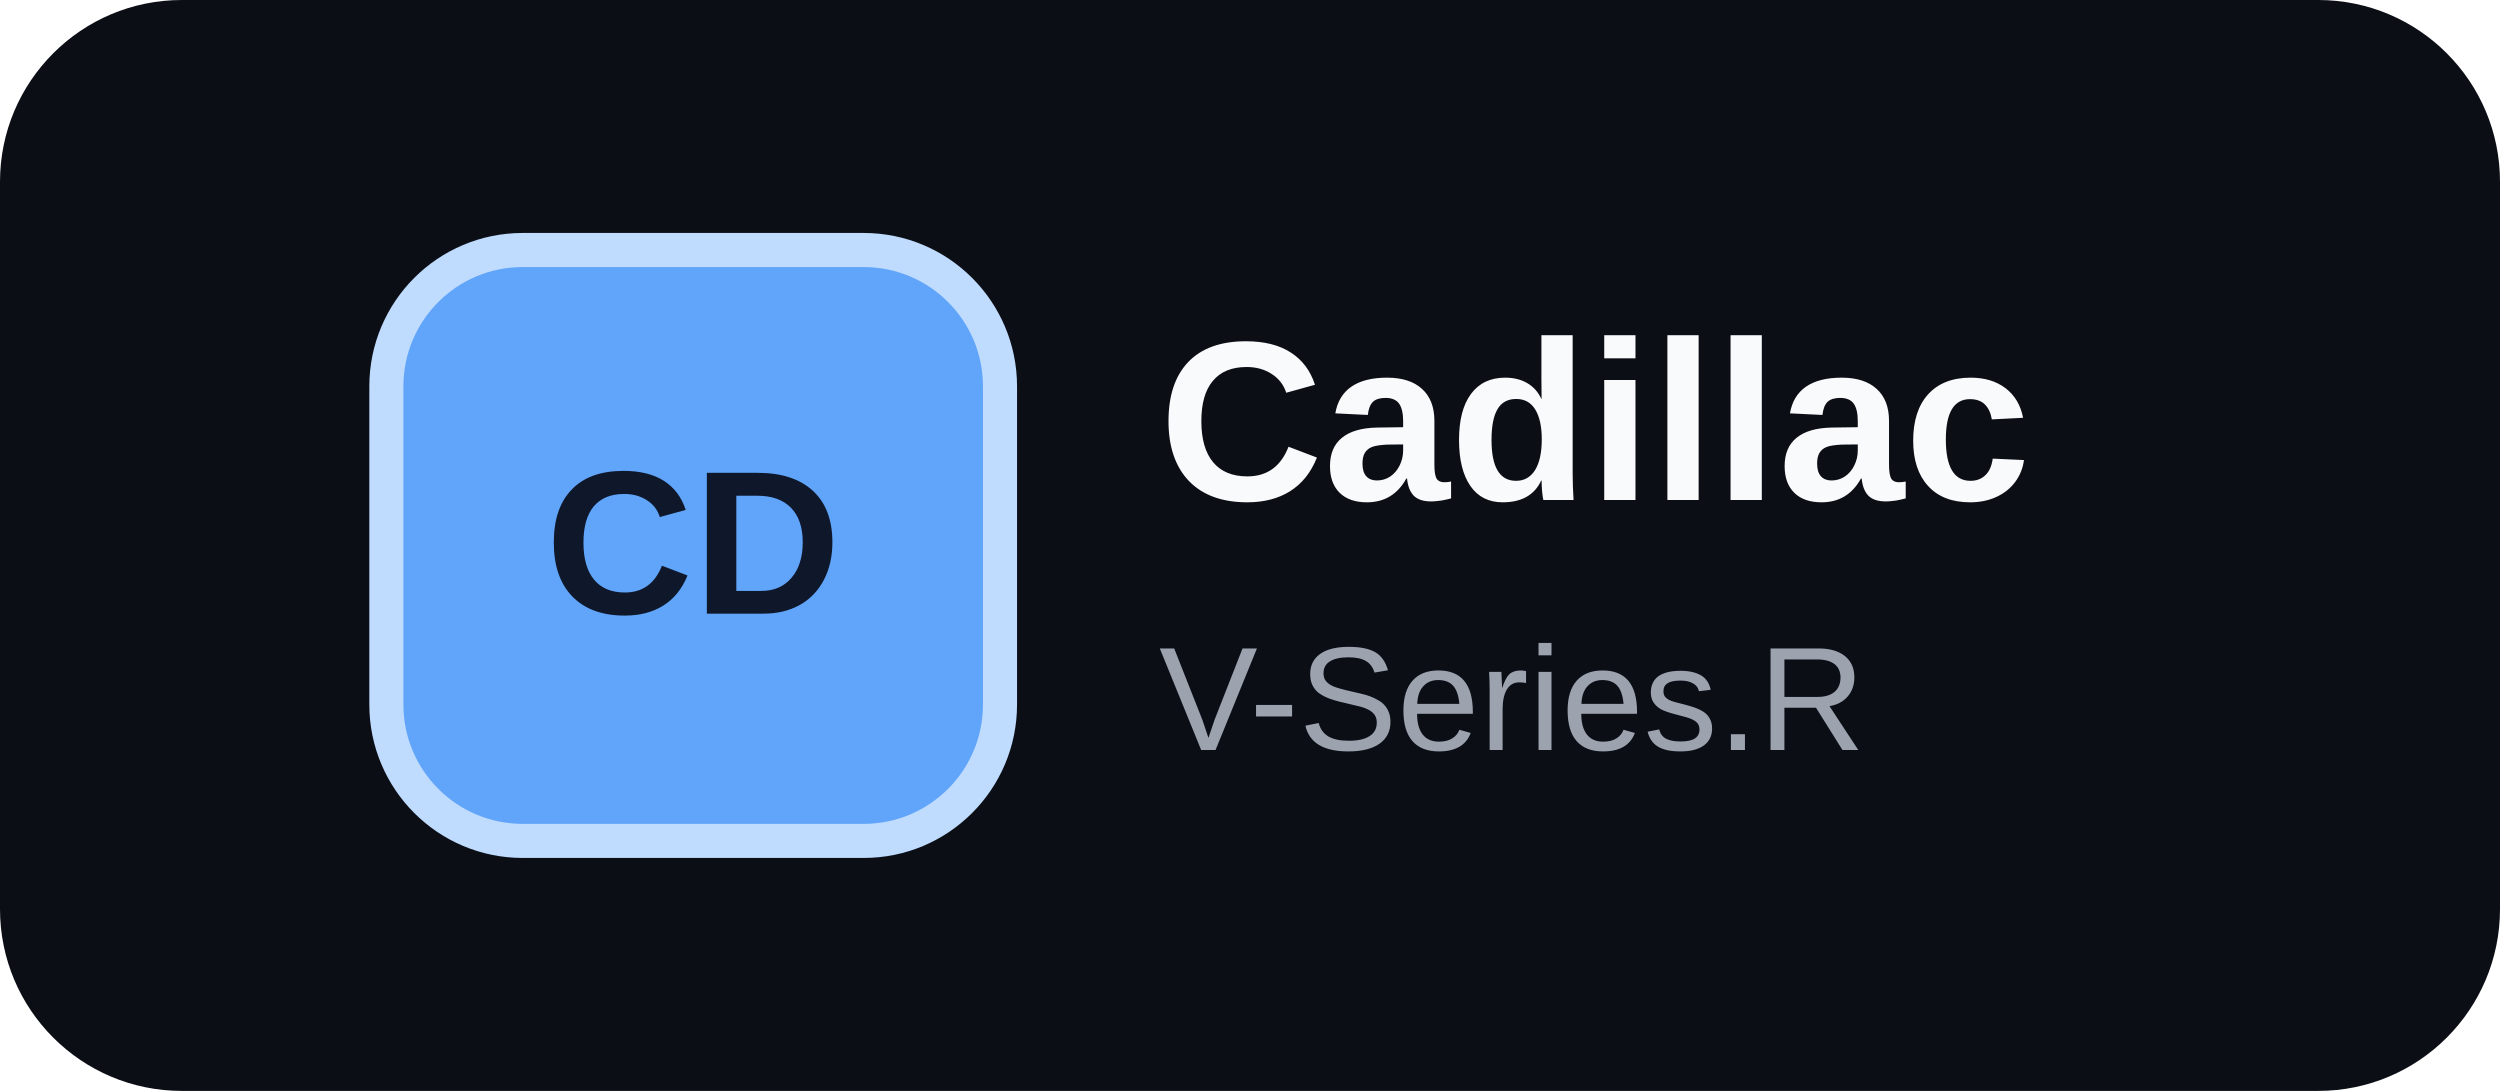
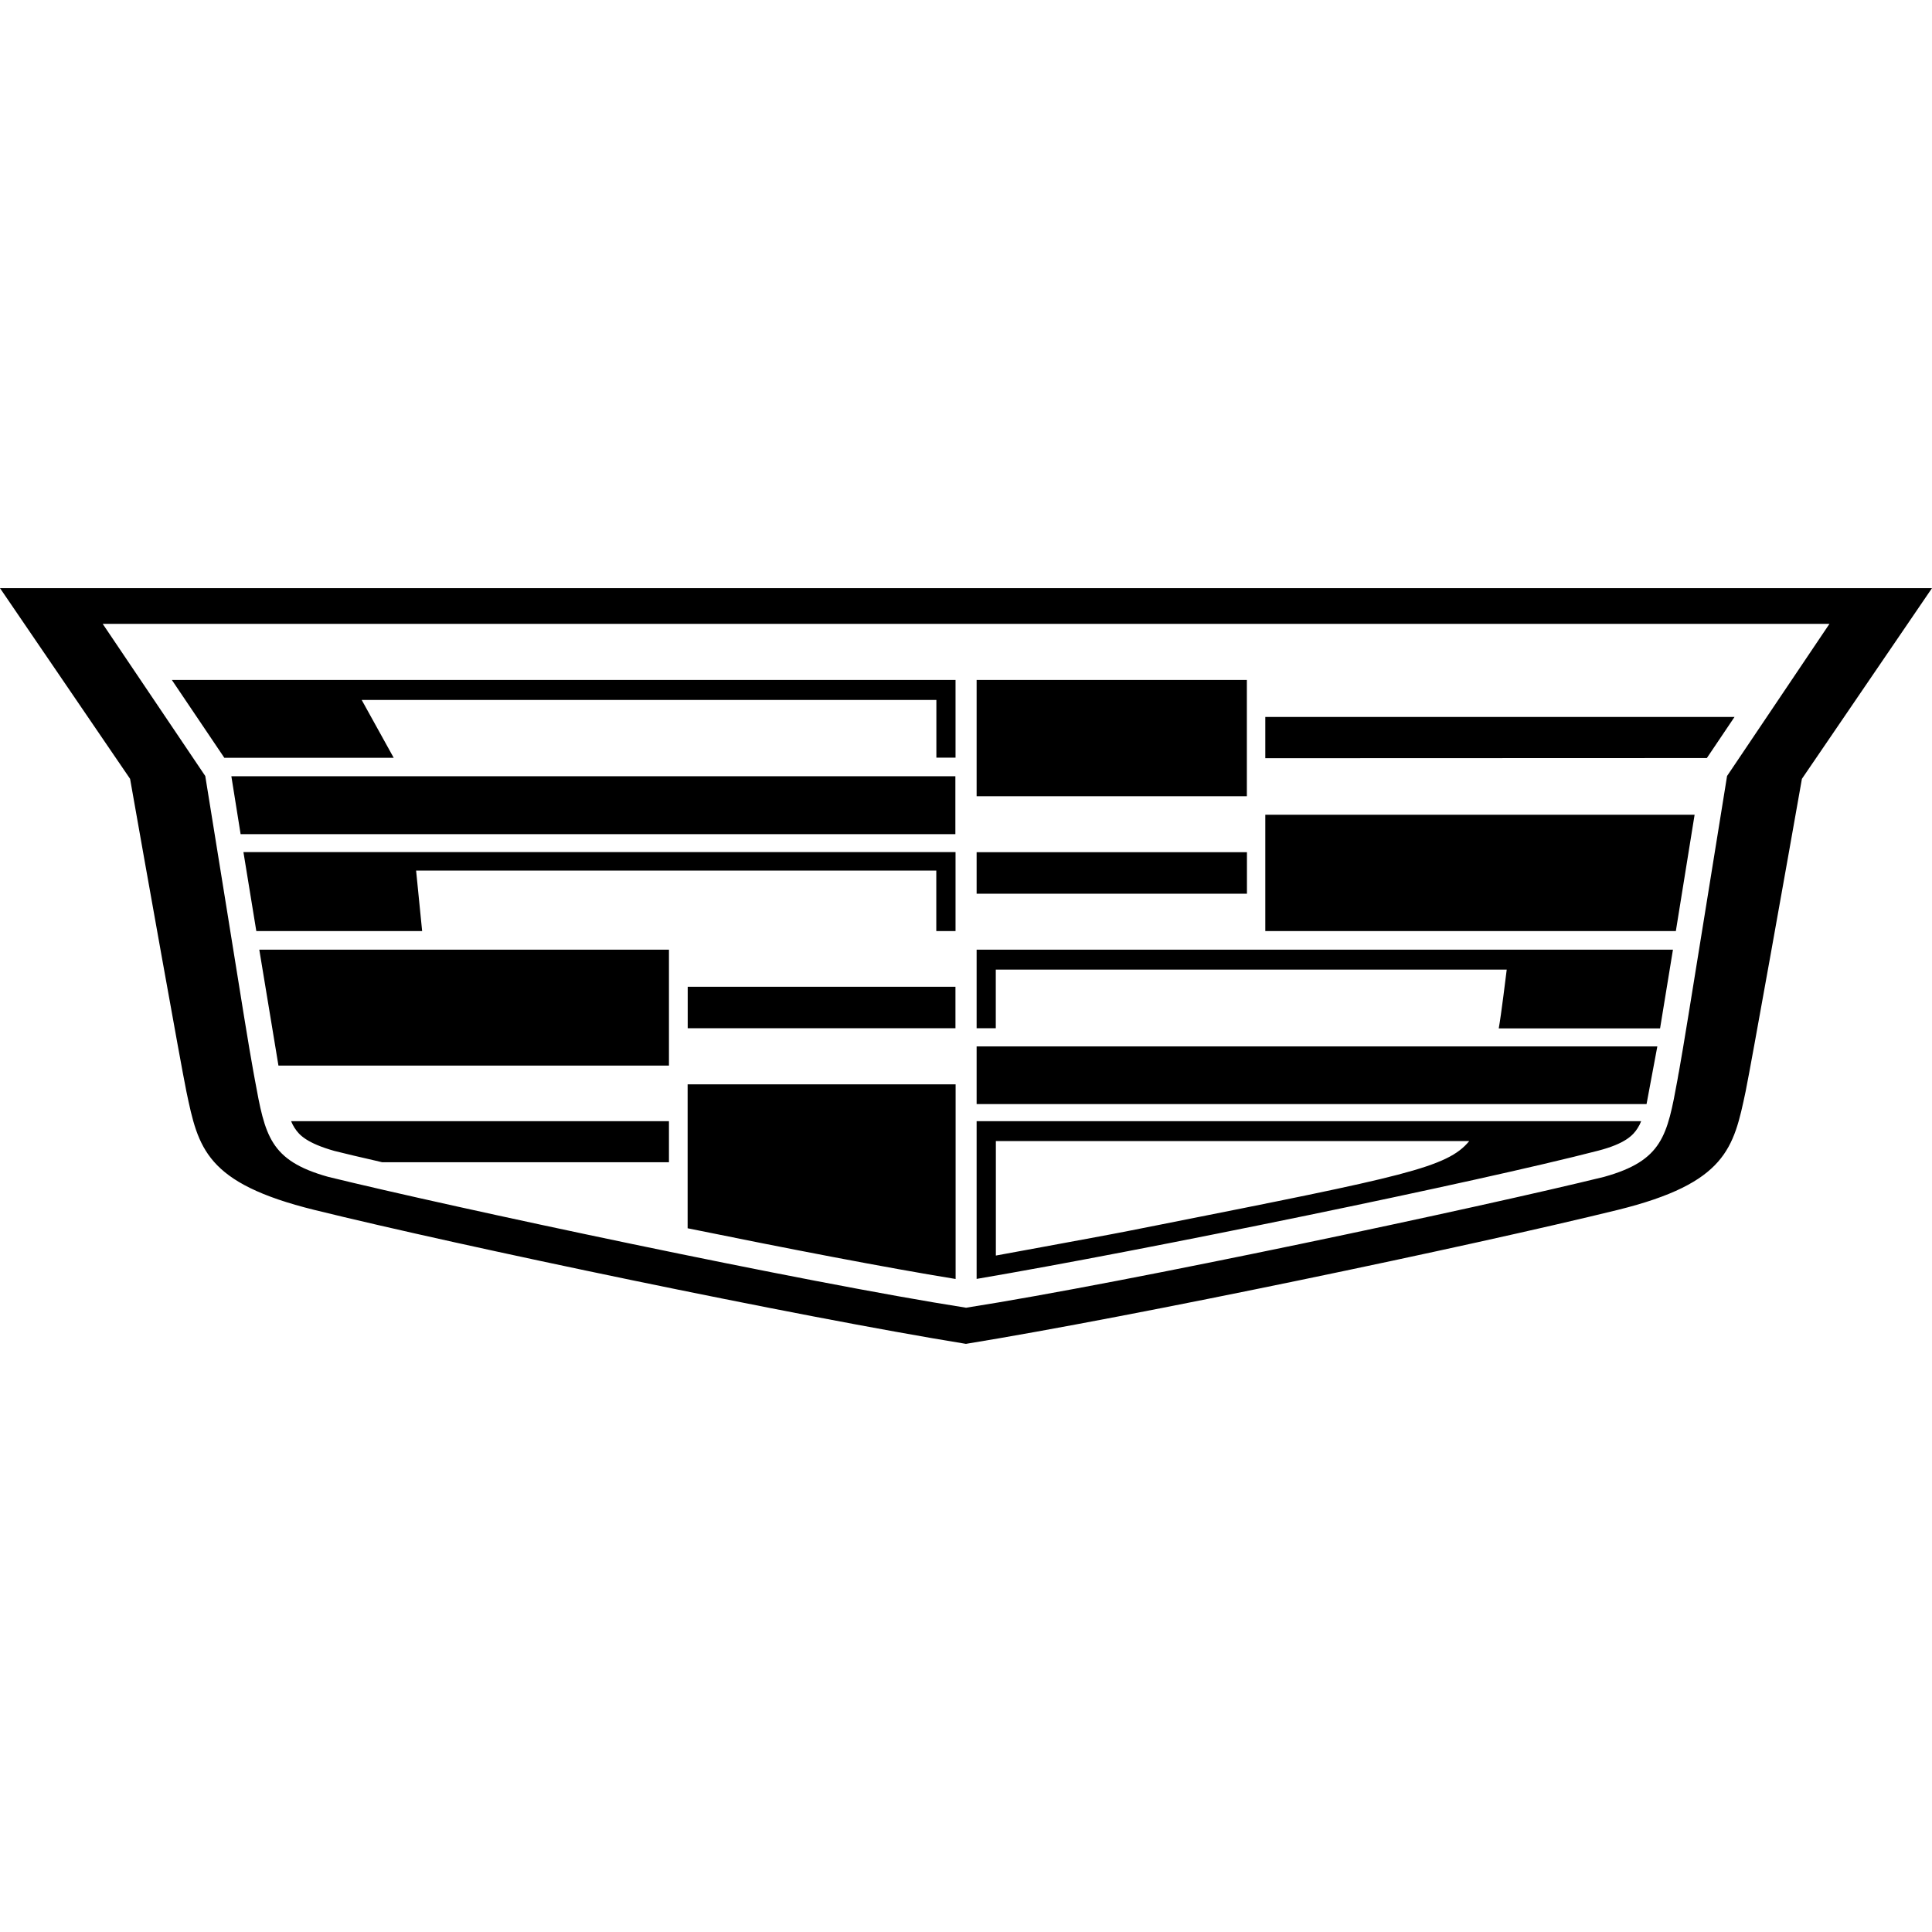
- <svg xmlns="http://www.w3.org/2000/svg" viewBox="0 0 220 96">
-   <rect width="220" height="96" rx="16" fill="#0b0e15" />
-   <rect x="34" y="22" width="54" height="52" rx="12" fill="#60a5fa" stroke="#bfdbfe" stroke-width="3" />
-   <text x="61" y="54" text-anchor="middle" fill="#0f172a" font-size="18" font-family="Arial" font-weight="700">CD</text>
-   <text x="102" y="44" fill="#f8fafc" font-size="20" font-family="Arial" font-weight="700">Cadillac</text>
-   <text x="102" y="66" fill="#9ca3af" font-size="13" font-family="Arial">V-Series.R</text>
+ <svg xmlns="http://www.w3.org/2000/svg" role="img" viewBox="0 0 24 24">
+   <path d="M2.787 9.414h2.104l-.398-.719h7.139v.717h.238v-.965H2.135l.652.967zm.202.948h8.879v-.719H2.874l.115.719zm2.255 1.204h-2.06l-.16-.981h8.846v.981h-.239v-.751H5.169l.075.751zm3.299.692h3.326v.515H8.543v-.515zm3.589-3.811h3.357v1.444h-3.357V8.447zm-8.469 5.569c.054.086.155.186.49.281.146.037.305.074.515.122l.08.019H8.31v-.51H3.616c.013.03.028.06.046.088h.001zm4.647-.779H3.459l-.238-1.44H8.31v1.44zm.232 2.021c1.243.253 2.457.488 3.329.63V13.47H8.542V15.258zm12.276-3.692h-5.1v-1.445h5.333l-.233 1.445zm-5.1-2.66v.513l5.485-.002.344-.511h-5.829zM0 7.306l1.616 2.369c.177 1.006.64 3.599.693 3.85l.006.032c.148.706.239 1.139 1.59 1.473 1.825.45 5.997 1.323 8.094 1.664 2.097-.341 6.271-1.215 8.097-1.664 1.35-.334 1.44-.767 1.589-1.473l.006-.032c.053-.253.516-2.844.693-3.85L24 7.306H0zm21.454 2.335-.277 1.717c-.16.994-.267 1.657-.32 1.951l-.007.035-.012.07c-.127.692-.183 1.002-.91 1.205-1.516.373-5.908 1.31-7.927 1.626-2.018-.316-6.41-1.254-7.925-1.626-.727-.203-.783-.513-.91-1.206l-.019-.104c-.053-.288-.156-.93-.31-1.89v-.001L2.55 9.64 1.276 7.75h21.45l-1.272 1.89v.001zm-9.084 3.132h-.238v-.976h8.65l-.16.978h-2.004c.031-.171.09-.659.099-.73H12.37v.728zm-.238.942h8.322l.134-.716h-8.456v.716zm0-3.129h3.358v.516h-3.358v-.516zm0 3.342v1.959c2.115-.36 6.223-1.205 7.718-1.592.338-.087.438-.193.492-.279a.448.448 0 0 0 .045-.088h-8.255zm2.296 1.282-.415.082c-.21.042-.665.125-1.065.199l-.577.106v-1.422h5.88c-.27.33-.812.437-3.823 1.035z" />
</svg>
